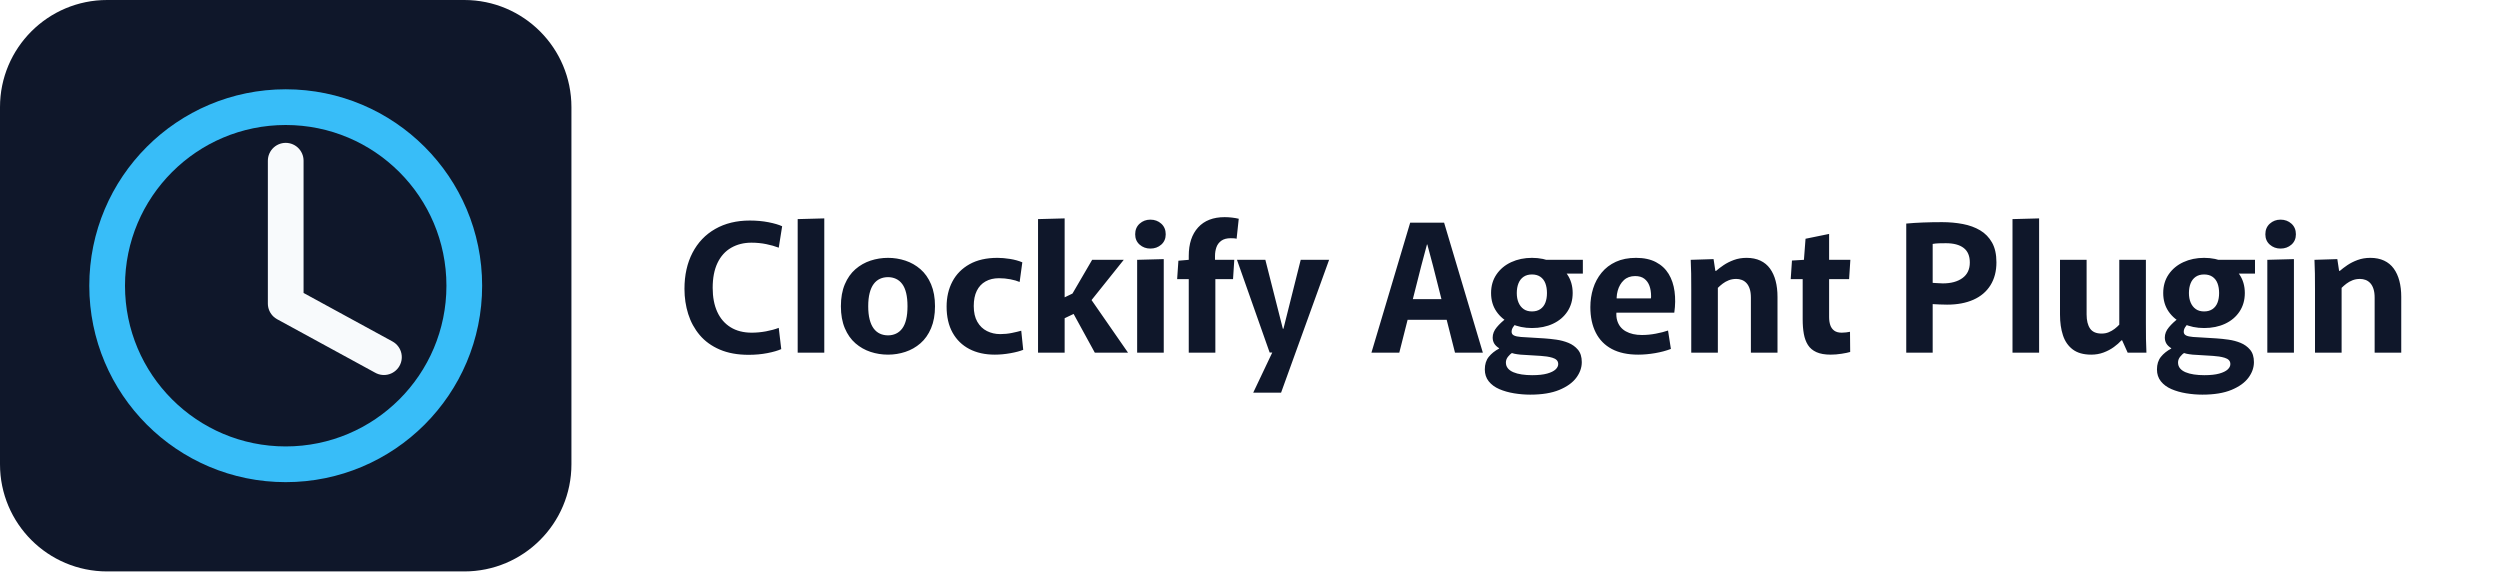
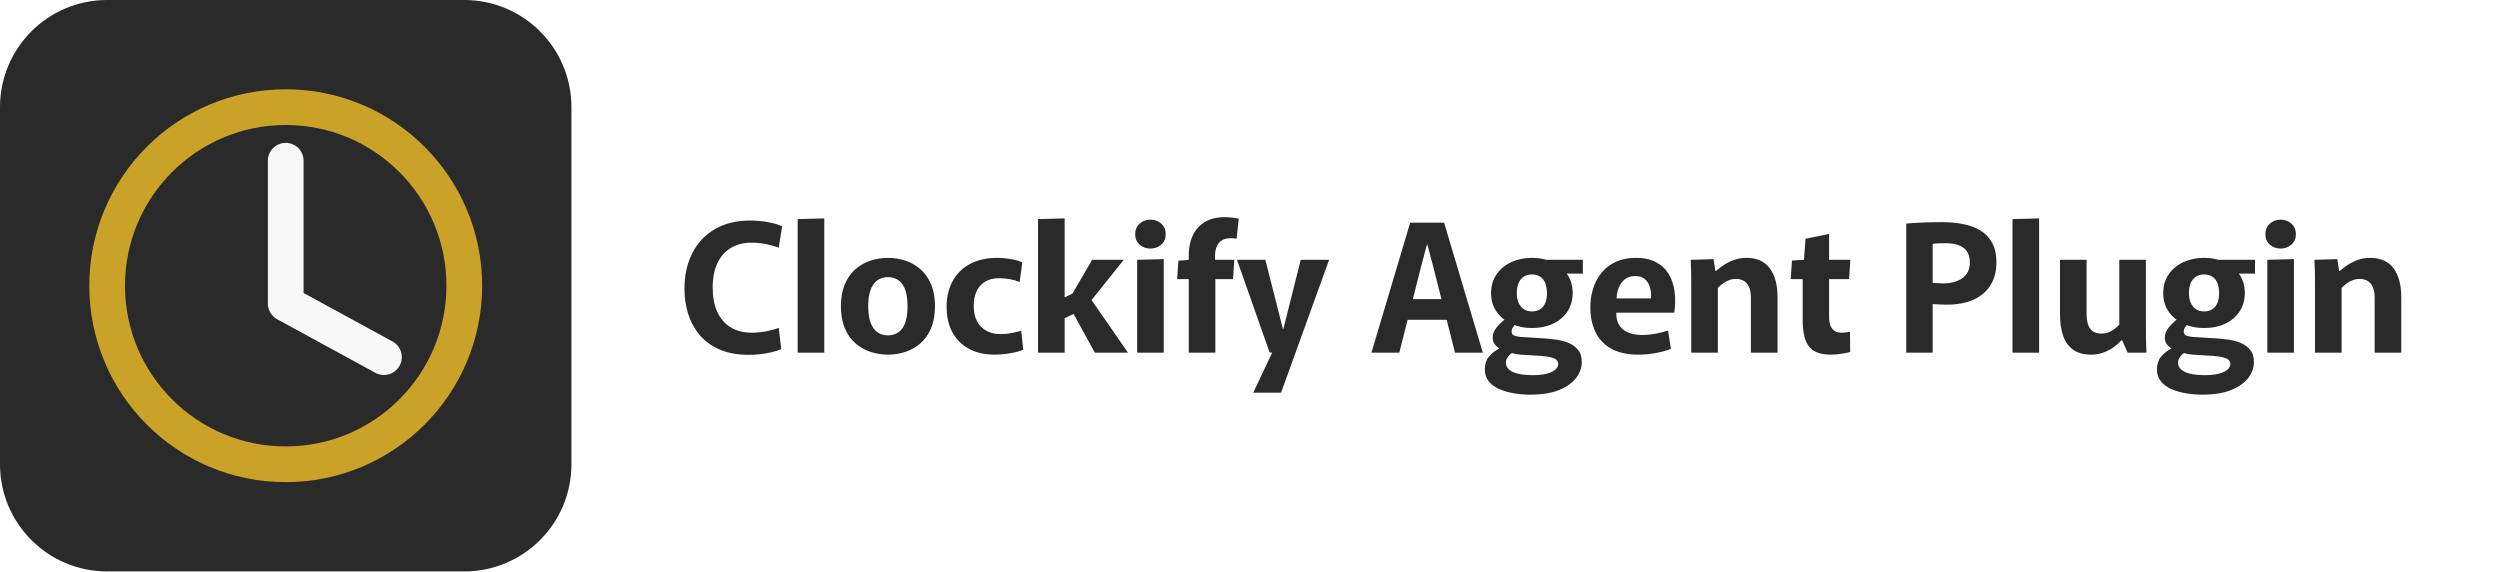
<svg xmlns="http://www.w3.org/2000/svg" viewBox="0 0 560 128" role="img" aria-label="Clockify Agent Plugin">
-   <rect width="128" height="128" rx="24" fill="#0F172A" />
-   <circle cx="64" cy="64" r="40" fill="none" stroke="#38BDF8" stroke-width="8" />
-   <path d="M64 36v32l22 12" fill="none" stroke="#F8FAFC" stroke-width="8" stroke-linecap="round" stroke-linejoin="round" />
-   <path fill="#0F172A" d="M167.68 79.48Q163.96 79.48 161.22 78.3Q158.48 77.12 156.74 75.06Q155 73 154.16 70.34Q153.32 67.68 153.32 64.72Q153.32 60.08 155.12 56.62Q156.92 53.16 160.22 51.28Q163.52 49.4 167.96 49.4Q170.2 49.4 172.14 49.78Q174.08 50.16 175.2 50.68L174.44 55.48Q173.2 55 171.62 54.68Q170.04 54.36 168.32 54.36Q165.76 54.36 163.78 55.5Q161.8 56.64 160.72 58.9Q159.64 61.16 159.64 64.48Q159.64 67.6 160.66 69.84Q161.68 72.08 163.64 73.3Q165.6 74.52 168.4 74.52Q169.96 74.52 171.58 74.22Q173.2 73.92 174.44 73.44L175 78.2Q173.84 78.72 171.88 79.1Q169.92 79.48 167.68 79.48Z M178.68 49.08 184.64 48.92V79H178.68Z M198.92 79.44Q196.88 79.44 195 78.82Q193.12 78.2 191.62 76.9Q190.12 75.6 189.24 73.52Q188.36 71.44 188.36 68.6Q188.36 65.76 189.24 63.68Q190.12 61.6 191.62 60.3Q193.12 59 195 58.38Q196.88 57.76 198.92 57.76Q200.92 57.76 202.8 58.38Q204.68 59 206.18 60.3Q207.68 61.6 208.56 63.68Q209.44 65.76 209.44 68.6Q209.44 71.44 208.56 73.52Q207.68 75.6 206.18 76.9Q204.68 78.2 202.8 78.82Q200.92 79.44 198.92 79.44ZM198.92 75.12Q199.88 75.12 200.7 74.74Q201.52 74.36 202.1 73.58Q202.68 72.8 202.98 71.56Q203.28 70.32 203.28 68.6Q203.28 66.88 202.98 65.64Q202.68 64.4 202.1 63.62Q201.52 62.84 200.7 62.46Q199.88 62.08 198.92 62.08Q197.92 62.08 197.1 62.46Q196.28 62.84 195.7 63.62Q195.12 64.4 194.8 65.64Q194.48 66.88 194.48 68.6Q194.48 70.32 194.8 71.56Q195.12 72.8 195.7 73.58Q196.28 74.36 197.1 74.74Q197.92 75.12 198.92 75.12Z M222.84 79.44Q219.56 79.44 217.14 78.18Q214.72 76.92 213.38 74.52Q212.04 72.12 212.04 68.68Q212.04 65.52 213.34 63.06Q214.64 60.6 217.18 59.18Q219.72 57.76 223.44 57.76Q224.72 57.76 226.24 58Q227.76 58.24 229 58.76L228.4 63.16Q227.56 62.8 226.32 62.56Q225.08 62.32 223.76 62.32Q222.04 62.32 220.76 63.04Q219.48 63.76 218.8 65.14Q218.12 66.52 218.12 68.56Q218.12 70.68 218.92 72.08Q219.72 73.48 221.08 74.16Q222.44 74.84 224.04 74.84Q225.4 74.84 226.66 74.58Q227.92 74.32 228.76 74.08L229.2 78.36Q228.12 78.8 226.32 79.12Q224.52 79.44 222.84 79.44Z M232.52 49.08 238.48 48.92V66.6L241.4 65.2L239.44 67.12L244.64 58.2H251.72L243.4 68.6L243.36 65.56L252.68 79H245.24L239.24 68.04L241.92 69.64L238.48 71.28V79H232.52Z M254.72 58.2 260.68 58.04V79H254.72ZM257.68 55.68Q256.28 55.68 255.28 54.8Q254.28 53.92 254.28 52.48Q254.28 51 255.28 50.1Q256.28 49.2 257.68 49.2Q259.12 49.2 260.12 50.1Q261.12 51 261.12 52.48Q261.12 53.92 260.12 54.8Q259.12 55.68 257.68 55.68Z M266.28 62.52H263.68L263.96 58.4L266.28 58.2V57.32Q266.28 53.24 268.38 50.94Q270.48 48.64 274.32 48.64Q275.16 48.64 275.98 48.74Q276.8 48.84 277.48 49L277 53.48Q276.72 53.4 276.38 53.38Q276.04 53.36 275.68 53.36Q274.36 53.36 273.58 53.92Q272.8 54.48 272.48 55.38Q272.16 56.28 272.16 57.36V58.2H276.48L276.2 62.52H272.24V79H266.28Z M285.16 78.6 287.24 74.64 291.36 58.2H297.72L286.96 87.96H280.72ZM277.08 58.2H283.44L287.36 73.64H288.88L288.64 78.96H284.4Z M315.88 49.88H323.48L332.16 79H325.92L321 59.56L319.72 54.76H319.64L318.36 59.56L313.44 79H307.2ZM316.04 67H323.32L324.36 71.64H315Z M343.16 73.48Q340.6 73.48 338.52 72.52Q336.44 71.56 335.22 69.8Q334 68.04 334 65.64Q334 63.24 335.22 61.46Q336.44 59.68 338.52 58.72Q340.6 57.76 343.16 57.76Q345.72 57.76 347.78 58.72Q349.84 59.68 351.06 61.46Q352.28 63.24 352.28 65.64Q352.28 68 351.1 69.78Q349.92 71.56 347.86 72.52Q345.8 73.48 343.16 73.48ZM343.16 69.76Q344.28 69.76 345.04 69.24Q345.8 68.72 346.16 67.8Q346.52 66.88 346.52 65.64Q346.52 64.4 346.16 63.46Q345.8 62.52 345.04 62Q344.28 61.48 343.16 61.48Q342.04 61.48 341.28 62Q340.52 62.52 340.14 63.46Q339.76 64.4 339.76 65.64Q339.76 66.88 340.16 67.8Q340.56 68.72 341.3 69.24Q342.04 69.76 343.16 69.76ZM342.76 88.4Q340.96 88.4 339.14 88.1Q337.32 87.8 335.84 87.16Q334.36 86.52 333.48 85.42Q332.6 84.32 332.6 82.76Q332.6 81.04 333.48 79.94Q334.36 78.84 335.8 78.08V78Q335.04 77.52 334.7 76.94Q334.36 76.36 334.36 75.6Q334.36 74.4 335.28 73.3Q336.2 72.2 337.4 71.32L339.68 72.4Q339.2 72.84 338.9 73.32Q338.6 73.8 338.6 74.32Q338.6 74.88 339.12 75.14Q339.64 75.4 340.68 75.48L345.96 75.8Q347.16 75.88 348.6 76.08Q350.04 76.28 351.32 76.8Q352.6 77.32 353.46 78.34Q354.32 79.36 354.32 81.12Q354.32 82.96 353.08 84.62Q351.84 86.28 349.28 87.34Q346.72 88.4 342.76 88.4ZM343.2 84.04Q345.28 84.04 346.56 83.68Q347.84 83.32 348.44 82.76Q349.04 82.2 349.04 81.56Q349.04 81 348.7 80.66Q348.36 80.32 347.76 80.14Q347.16 79.96 346.5 79.86Q345.84 79.76 345.16 79.72L340.6 79.44Q339.8 79.36 339.24 79.24Q338.68 79.12 338.32 78.92L338.8 79Q338.24 79.32 337.78 79.92Q337.32 80.52 337.32 81.2Q337.32 81.96 337.76 82.5Q338.2 83.04 339 83.38Q339.8 83.72 340.88 83.88Q341.96 84.04 343.2 84.04ZM345.44 58.2H354.56V61.28H349.92Z M366.96 79.44Q363.44 79.44 361.06 78.18Q358.68 76.92 357.46 74.52Q356.24 72.12 356.24 68.8Q356.24 66.6 356.86 64.62Q357.48 62.64 358.76 61.08Q360.04 59.52 361.96 58.64Q363.88 57.76 366.48 57.76Q369.12 57.76 370.94 58.72Q372.76 59.68 373.78 61.36Q374.8 63.04 375.1 65.28Q375.4 67.52 375.04 70.04H359.4L362.56 67.68Q361.76 70.12 362.24 71.76Q362.72 73.4 364.18 74.22Q365.64 75.04 367.8 75.04Q369.32 75.04 370.9 74.74Q372.48 74.44 373.64 74.04L374.28 78.16Q372.72 78.76 370.76 79.1Q368.8 79.44 366.96 79.44ZM359.44 66.84H369.8Q369.84 66.68 369.84 66.54Q369.84 66.4 369.84 66.28Q369.84 65.04 369.48 64.04Q369.12 63.04 368.34 62.44Q367.56 61.84 366.28 61.84Q364.72 61.84 363.74 62.76Q362.76 63.68 362.36 65.14Q361.96 66.6 362.24 68.24Z M378.84 64.84Q378.84 62.92 378.82 61.28Q378.8 59.64 378.72 58.2L383.84 58.04L384.24 60.68H384.4Q385.08 60.08 386.08 59.4Q387.08 58.72 388.38 58.24Q389.68 57.76 391.24 57.76Q393 57.76 394.32 58.38Q395.64 59 396.48 60.16Q397.32 61.32 397.74 62.92Q398.16 64.52 398.16 66.52V79H392.2V66.68Q392.2 65.52 391.94 64.72Q391.68 63.92 391.22 63.42Q390.76 62.92 390.16 62.7Q389.56 62.48 388.92 62.48Q388 62.48 387.24 62.78Q386.48 63.08 385.88 63.54Q385.28 64 384.8 64.48V79H378.84Z M410.08 79.44Q408.12 79.44 406.88 78.88Q405.64 78.32 404.98 77.28Q404.32 76.24 404.06 74.8Q403.8 73.36 403.8 71.56V62.52H401.12L401.4 58.36L404.08 58.2L404.44 53.48L409.72 52.4V58.2H414.48L414.2 62.52H409.72V71Q409.72 72.04 409.98 72.82Q410.24 73.6 410.86 74.06Q411.48 74.52 412.56 74.52Q413.08 74.52 413.52 74.46Q413.96 74.4 414.4 74.32L414.44 78.84Q413.8 79.04 412.52 79.24Q411.24 79.44 410.08 79.44Z M427 50.08Q428.68 49.92 430.72 49.84Q432.76 49.76 435.04 49.76Q437.48 49.76 439.68 50.18Q441.88 50.6 443.56 51.6Q445.24 52.6 446.22 54.34Q447.2 56.08 447.2 58.76Q447.2 61.76 445.86 63.9Q444.52 66.04 442.04 67.14Q439.56 68.24 436.16 68.24Q435.32 68.24 434.48 68.2Q433.64 68.16 432.92 68.12V79H427ZM435.2 63.48Q437.96 63.48 439.6 62.28Q441.24 61.08 441.24 58.8Q441.24 56.6 439.86 55.54Q438.48 54.48 435.88 54.48Q435.16 54.48 434.38 54.5Q433.6 54.52 432.92 54.64V63.36Q433.28 63.36 433.9 63.42Q434.52 63.48 435.2 63.48Z M450.8 49.08 456.76 48.92V79H450.8Z M468.44 79.44Q465.84 79.44 464.3 78.28Q462.76 77.12 462.1 75.1Q461.44 73.08 461.44 70.48V58.2H467.4V70.44Q467.4 72.48 468.18 73.6Q468.96 74.72 470.76 74.72Q471.64 74.72 472.36 74.42Q473.08 74.12 473.68 73.66Q474.28 73.2 474.72 72.72V58.2H480.68V72.36Q480.68 74.28 480.7 75.92Q480.72 77.56 480.8 79H476.6L475.36 76.24H475.2Q474.52 77 473.5 77.74Q472.48 78.48 471.2 78.96Q469.92 79.44 468.44 79.44Z M493.72 73.48Q491.16 73.48 489.08 72.52Q487 71.56 485.78 69.8Q484.56 68.04 484.56 65.64Q484.56 63.24 485.78 61.46Q487 59.68 489.08 58.72Q491.16 57.76 493.72 57.76Q496.28 57.76 498.34 58.72Q500.4 59.68 501.62 61.46Q502.84 63.24 502.84 65.64Q502.84 68 501.66 69.78Q500.48 71.56 498.42 72.52Q496.36 73.48 493.72 73.48ZM493.72 69.76Q494.84 69.76 495.6 69.24Q496.36 68.72 496.72 67.8Q497.08 66.88 497.08 65.64Q497.08 64.4 496.72 63.46Q496.36 62.52 495.6 62Q494.84 61.48 493.72 61.48Q492.6 61.48 491.84 62Q491.08 62.52 490.7 63.46Q490.32 64.4 490.32 65.64Q490.32 66.88 490.72 67.8Q491.12 68.72 491.86 69.24Q492.6 69.76 493.72 69.76ZM493.32 88.4Q491.52 88.4 489.7 88.1Q487.88 87.8 486.4 87.16Q484.92 86.52 484.04 85.42Q483.16 84.32 483.16 82.76Q483.16 81.04 484.04 79.94Q484.92 78.84 486.36 78.08V78Q485.6 77.52 485.26 76.94Q484.92 76.36 484.92 75.6Q484.92 74.4 485.84 73.3Q486.76 72.2 487.96 71.32L490.24 72.4Q489.76 72.84 489.46 73.32Q489.16 73.8 489.16 74.32Q489.16 74.88 489.68 75.14Q490.2 75.4 491.24 75.48L496.52 75.8Q497.72 75.88 499.16 76.08Q500.6 76.28 501.88 76.8Q503.16 77.32 504.02 78.34Q504.88 79.36 504.88 81.12Q504.88 82.96 503.64 84.62Q502.4 86.28 499.84 87.34Q497.28 88.4 493.32 88.4ZM493.76 84.04Q495.84 84.04 497.12 83.68Q498.4 83.32 499 82.76Q499.6 82.2 499.6 81.56Q499.6 81 499.26 80.66Q498.92 80.32 498.32 80.14Q497.72 79.96 497.06 79.86Q496.4 79.76 495.72 79.72L491.16 79.44Q490.36 79.36 489.8 79.24Q489.24 79.12 488.88 78.92L489.36 79Q488.8 79.32 488.34 79.92Q487.88 80.52 487.88 81.2Q487.88 81.96 488.32 82.5Q488.76 83.04 489.56 83.38Q490.36 83.72 491.44 83.88Q492.52 84.04 493.76 84.04ZM496 58.2H505.12V61.28H500.48Z M507.88 58.2 513.84 58.04V79H507.88ZM510.84 55.68Q509.44 55.68 508.44 54.8Q507.44 53.92 507.44 52.48Q507.44 51 508.44 50.1Q509.44 49.2 510.84 49.2Q512.28 49.2 513.28 50.1Q514.28 51 514.28 52.48Q514.28 53.92 513.28 54.8Q512.28 55.68 510.84 55.68Z M518.56 64.84Q518.56 62.92 518.54 61.28Q518.52 59.64 518.44 58.2L523.56 58.04L523.96 60.68H524.12Q524.8 60.08 525.8 59.4Q526.8 58.72 528.1 58.24Q529.4 57.76 530.96 57.76Q532.72 57.76 534.04 58.38Q535.36 59 536.2 60.16Q537.04 61.32 537.46 62.92Q537.88 64.52 537.88 66.52V79H531.92V66.68Q531.92 65.52 531.66 64.72Q531.4 63.92 530.94 63.42Q530.48 62.92 529.88 62.7Q529.28 62.48 528.64 62.48Q527.72 62.48 526.96 62.78Q526.2 63.08 525.6 63.54Q525 64 524.52 64.48V79H518.56Z" />
+   <rect width="128" height="128" rx="24" fill="#2A2A2A" />
+   <circle cx="64" cy="64" r="40" fill="none" stroke="#C9A227" stroke-width="8" />
+   <path d="M64 36v32l22 12" fill="none" stroke="#F8F8F8" stroke-width="8" stroke-linecap="round" stroke-linejoin="round" />
+   <path fill="#2A2A2A" d="M167.68 79.48Q163.96 79.48 161.22 78.3Q158.48 77.12 156.74 75.06Q155 73 154.16 70.34Q153.32 67.68 153.32 64.72Q153.32 60.08 155.12 56.62Q156.92 53.16 160.22 51.28Q163.52 49.4 167.96 49.4Q170.2 49.4 172.14 49.78Q174.08 50.16 175.2 50.68L174.44 55.48Q173.2 55 171.62 54.68Q170.04 54.36 168.32 54.36Q165.76 54.36 163.78 55.5Q161.8 56.64 160.72 58.9Q159.64 61.16 159.64 64.48Q159.64 67.6 160.66 69.84Q161.68 72.08 163.64 73.3Q165.6 74.52 168.4 74.52Q169.96 74.52 171.58 74.22Q173.2 73.92 174.44 73.44L175 78.2Q173.84 78.72 171.88 79.1Q169.92 79.48 167.68 79.48Z M178.68 49.08 184.64 48.92V79H178.68Z M198.92 79.44Q196.88 79.44 195 78.82Q193.12 78.2 191.62 76.9Q190.12 75.6 189.24 73.52Q188.36 71.44 188.36 68.6Q188.36 65.76 189.24 63.68Q190.12 61.6 191.62 60.3Q193.12 59 195 58.38Q196.88 57.76 198.92 57.76Q200.92 57.76 202.8 58.38Q204.68 59 206.18 60.3Q207.68 61.6 208.56 63.68Q209.44 65.76 209.44 68.6Q209.44 71.44 208.56 73.52Q207.68 75.6 206.18 76.9Q204.68 78.2 202.8 78.82Q200.92 79.44 198.92 79.44ZM198.92 75.12Q199.88 75.12 200.7 74.74Q201.52 74.36 202.1 73.58Q202.68 72.8 202.98 71.56Q203.28 70.32 203.28 68.6Q203.28 66.88 202.98 65.64Q202.68 64.4 202.1 63.62Q201.52 62.84 200.7 62.46Q199.88 62.08 198.92 62.08Q197.92 62.08 197.1 62.46Q196.28 62.84 195.7 63.62Q195.12 64.4 194.8 65.64Q194.48 66.88 194.48 68.6Q194.48 70.32 194.8 71.56Q195.12 72.8 195.7 73.58Q196.28 74.36 197.1 74.74Q197.92 75.12 198.92 75.12Z M222.84 79.44Q219.56 79.44 217.14 78.18Q214.72 76.92 213.38 74.52Q212.04 72.12 212.04 68.68Q212.04 65.52 213.34 63.06Q214.64 60.6 217.18 59.18Q219.72 57.76 223.44 57.76Q224.72 57.76 226.24 58Q227.76 58.24 229 58.76L228.4 63.16Q227.56 62.8 226.32 62.56Q225.08 62.32 223.76 62.32Q222.04 62.32 220.76 63.04Q219.48 63.76 218.8 65.14Q218.12 66.52 218.12 68.56Q218.12 70.68 218.92 72.08Q219.72 73.48 221.08 74.16Q222.44 74.84 224.04 74.84Q225.4 74.84 226.66 74.58Q227.92 74.32 228.76 74.08L229.2 78.36Q228.12 78.8 226.32 79.12Q224.52 79.44 222.84 79.44Z M232.52 49.08 238.48 48.92V66.6L241.4 65.2L239.44 67.12L244.64 58.2H251.72L243.4 68.6L243.36 65.56L252.68 79H245.24L239.24 68.04L241.92 69.64L238.48 71.28V79H232.52Z M254.72 58.2 260.68 58.04V79H254.72ZM257.68 55.68Q256.28 55.68 255.28 54.8Q254.28 53.92 254.28 52.48Q254.28 51 255.28 50.1Q256.28 49.2 257.68 49.2Q259.12 49.2 260.12 50.1Q261.12 51 261.12 52.48Q261.12 53.92 260.12 54.8Q259.12 55.68 257.68 55.68Z M266.28 62.52H263.68L263.96 58.4L266.28 58.2V57.32Q266.28 53.24 268.38 50.94Q270.48 48.64 274.32 48.64Q275.16 48.64 275.98 48.74Q276.8 48.84 277.48 49L277 53.48Q276.72 53.4 276.38 53.38Q276.04 53.36 275.68 53.36Q274.36 53.36 273.58 53.92Q272.8 54.48 272.48 55.38Q272.16 56.28 272.16 57.36V58.2H276.48L276.2 62.52H272.24V79H266.28Z M285.16 78.6 287.24 74.64 291.36 58.2H297.72L286.96 87.96H280.72ZM277.08 58.2H283.44L287.36 73.64H288.88L288.64 78.96H284.4Z M315.88 49.88H323.48L332.16 79H325.92L321 59.56L319.72 54.76H319.64L318.36 59.56L313.44 79H307.2ZM316.04 67H323.32L324.36 71.64H315Z M343.16 73.48Q340.6 73.48 338.52 72.52Q336.44 71.56 335.22 69.8Q334 68.04 334 65.64Q334 63.24 335.22 61.46Q336.44 59.68 338.52 58.72Q340.6 57.76 343.16 57.76Q345.72 57.76 347.78 58.72Q349.84 59.68 351.06 61.46Q352.28 63.24 352.28 65.64Q352.28 68 351.1 69.78Q349.92 71.56 347.86 72.52Q345.8 73.48 343.16 73.48ZM343.16 69.76Q344.28 69.76 345.04 69.24Q345.8 68.72 346.16 67.8Q346.52 66.88 346.52 65.64Q346.52 64.4 346.16 63.46Q345.8 62.52 345.04 62Q344.28 61.48 343.16 61.48Q342.04 61.48 341.28 62Q340.52 62.52 340.14 63.46Q339.76 64.4 339.76 65.64Q339.76 66.88 340.16 67.8Q340.56 68.72 341.3 69.24Q342.04 69.76 343.16 69.76ZM342.76 88.4Q340.96 88.4 339.14 88.1Q337.32 87.8 335.84 87.16Q334.36 86.52 333.48 85.42Q332.6 84.32 332.6 82.76Q332.6 81.04 333.48 79.94Q334.36 78.84 335.8 78.08V78Q335.04 77.52 334.7 76.94Q334.36 76.36 334.36 75.6Q334.36 74.4 335.28 73.3Q336.2 72.2 337.4 71.32L339.68 72.4Q339.2 72.84 338.9 73.32Q338.6 73.8 338.6 74.32Q338.6 74.88 339.12 75.14Q339.64 75.4 340.68 75.48L345.96 75.8Q347.16 75.88 348.6 76.08Q350.04 76.28 351.32 76.8Q352.6 77.32 353.46 78.34Q354.32 79.36 354.32 81.12Q354.32 82.96 353.08 84.62Q351.84 86.28 349.28 87.34Q346.72 88.4 342.76 88.4ZM343.2 84.04Q345.28 84.04 346.56 83.68Q347.84 83.32 348.44 82.76Q349.04 82.2 349.04 81.56Q349.04 81 348.7 80.66Q348.36 80.32 347.76 80.14Q347.16 79.96 346.5 79.86Q345.84 79.76 345.16 79.72L340.6 79.44Q339.8 79.36 339.24 79.24Q338.68 79.12 338.32 78.92L338.8 79Q338.24 79.32 337.78 79.92Q337.32 80.52 337.32 81.2Q337.32 81.96 337.76 82.5Q338.2 83.04 339 83.38Q339.8 83.72 340.88 83.88Q341.96 84.04 343.2 84.04ZM345.44 58.2H354.56V61.28H349.92Z M366.96 79.44Q363.44 79.44 361.06 78.18Q358.68 76.92 357.46 74.52Q356.24 72.12 356.24 68.8Q356.24 66.6 356.86 64.62Q357.48 62.64 358.76 61.08Q360.04 59.52 361.96 58.64Q363.88 57.76 366.48 57.76Q369.12 57.76 370.94 58.72Q372.76 59.68 373.78 61.36Q374.8 63.04 375.1 65.28Q375.4 67.52 375.04 70.04H359.4L362.56 67.68Q361.76 70.12 362.24 71.76Q362.72 73.4 364.18 74.22Q365.64 75.04 367.8 75.04Q369.32 75.04 370.9 74.74Q372.48 74.44 373.64 74.04L374.28 78.16Q372.72 78.76 370.76 79.1Q368.8 79.44 366.96 79.44ZM359.44 66.84H369.8Q369.84 66.68 369.84 66.54Q369.84 66.4 369.84 66.28Q369.84 65.04 369.48 64.04Q369.12 63.04 368.34 62.44Q367.56 61.84 366.28 61.84Q364.72 61.84 363.74 62.76Q362.76 63.68 362.36 65.14Q361.96 66.6 362.24 68.24Z M378.84 64.84Q378.84 62.92 378.82 61.28Q378.8 59.64 378.72 58.2L383.84 58.04L384.24 60.68H384.4Q385.08 60.08 386.08 59.4Q387.08 58.72 388.38 58.24Q389.68 57.76 391.24 57.76Q393 57.76 394.32 58.38Q395.64 59 396.48 60.16Q397.32 61.32 397.74 62.92Q398.16 64.52 398.16 66.52V79H392.2V66.68Q392.2 65.52 391.94 64.72Q391.68 63.92 391.22 63.42Q390.76 62.92 390.16 62.7Q389.56 62.48 388.92 62.48Q388 62.48 387.24 62.78Q386.48 63.08 385.88 63.54Q385.28 64 384.8 64.48V79H378.84Z M410.08 79.44Q408.12 79.44 406.88 78.88Q405.64 78.32 404.98 77.28Q404.32 76.24 404.06 74.8Q403.8 73.36 403.8 71.56V62.52H401.12L401.4 58.36L404.08 58.2L404.44 53.48L409.72 52.4V58.2H414.48L414.2 62.52H409.72V71Q409.72 72.04 409.98 72.82Q410.24 73.6 410.86 74.06Q411.48 74.52 412.56 74.52Q413.08 74.52 413.52 74.46Q413.96 74.4 414.4 74.32L414.44 78.84Q413.8 79.04 412.52 79.24Q411.24 79.44 410.08 79.44Z M427 50.08Q428.68 49.92 430.72 49.84Q432.76 49.76 435.04 49.76Q437.48 49.76 439.68 50.18Q441.88 50.6 443.56 51.6Q445.24 52.6 446.22 54.34Q447.2 56.08 447.2 58.76Q447.2 61.76 445.86 63.9Q444.52 66.04 442.04 67.14Q439.56 68.24 436.16 68.24Q435.32 68.24 434.48 68.2Q433.64 68.16 432.92 68.12V79H427ZM435.2 63.48Q437.96 63.48 439.6 62.28Q441.24 61.08 441.24 58.8Q441.24 56.6 439.86 55.54Q438.48 54.48 435.88 54.48Q435.16 54.48 434.38 54.5Q433.6 54.52 432.92 54.64V63.36Q433.28 63.36 433.9 63.42Q434.52 63.48 435.2 63.48Z M450.8 49.08 456.76 48.92V79H450.8Z M468.44 79.44Q465.84 79.44 464.3 78.28Q462.76 77.12 462.1 75.1Q461.44 73.08 461.44 70.48V58.2H467.4V70.44Q467.4 72.48 468.18 73.6Q468.96 74.72 470.76 74.72Q471.64 74.72 472.36 74.42Q473.08 74.12 473.68 73.66Q474.28 73.2 474.72 72.72V58.2H480.68V72.36Q480.68 74.28 480.7 75.92Q480.72 77.56 480.8 79H476.6L475.36 76.24H475.2Q474.52 77 473.5 77.74Q472.48 78.48 471.2 78.96Q469.92 79.44 468.44 79.44Z M493.72 73.48Q491.16 73.48 489.08 72.52Q487 71.56 485.78 69.8Q484.56 68.04 484.56 65.64Q484.56 63.24 485.78 61.46Q487 59.68 489.08 58.72Q491.16 57.76 493.72 57.76Q496.28 57.76 498.34 58.72Q500.4 59.68 501.62 61.46Q502.84 63.24 502.84 65.64Q502.84 68 501.66 69.78Q500.48 71.56 498.42 72.52Q496.36 73.48 493.72 73.48ZM493.72 69.76Q494.84 69.76 495.6 69.24Q496.36 68.72 496.72 67.8Q497.08 66.88 497.08 65.64Q497.08 64.4 496.72 63.46Q496.36 62.52 495.6 62Q494.84 61.48 493.72 61.48Q492.6 61.48 491.84 62Q491.08 62.52 490.7 63.46Q490.32 64.4 490.32 65.64Q490.32 66.88 490.72 67.8Q491.12 68.72 491.86 69.24Q492.6 69.76 493.72 69.76ZM493.32 88.4Q491.52 88.4 489.7 88.1Q487.88 87.8 486.4 87.16Q484.92 86.52 484.04 85.42Q483.16 84.32 483.16 82.76Q483.16 81.04 484.04 79.94Q484.92 78.84 486.36 78.08V78Q485.6 77.52 485.26 76.94Q484.92 76.36 484.92 75.6Q484.92 74.4 485.84 73.3Q486.76 72.2 487.96 71.32L490.24 72.4Q489.76 72.84 489.46 73.32Q489.16 73.8 489.16 74.32Q489.16 74.88 489.68 75.14Q490.2 75.4 491.24 75.48L496.52 75.8Q497.72 75.88 499.16 76.08Q500.6 76.28 501.88 76.8Q503.16 77.32 504.02 78.34Q504.88 79.36 504.88 81.12Q504.88 82.96 503.64 84.62Q502.4 86.28 499.84 87.34Q497.28 88.4 493.32 88.4ZM493.76 84.04Q495.84 84.04 497.12 83.68Q498.4 83.32 499 82.76Q499.6 82.2 499.6 81.56Q499.6 81 499.26 80.66Q498.92 80.32 498.32 80.14Q497.72 79.96 497.06 79.86Q496.4 79.76 495.72 79.72L491.16 79.44Q490.36 79.36 489.8 79.24Q489.24 79.12 488.88 78.92L489.36 79Q488.8 79.32 488.34 79.92Q487.88 80.52 487.88 81.2Q487.88 81.96 488.32 82.5Q488.76 83.04 489.56 83.38Q490.36 83.72 491.44 83.88Q492.52 84.04 493.76 84.04ZM496 58.2H505.12V61.28H500.48Z M507.88 58.2 513.84 58.04V79H507.88ZM510.84 55.68Q509.44 55.68 508.44 54.8Q507.44 53.92 507.44 52.48Q507.44 51 508.44 50.1Q509.44 49.2 510.84 49.2Q512.28 49.2 513.28 50.1Q514.28 51 514.28 52.48Q514.28 53.92 513.28 54.8Q512.28 55.68 510.84 55.68Z M518.56 64.84Q518.56 62.92 518.54 61.28Q518.52 59.64 518.44 58.2L523.56 58.04L523.96 60.68H524.12Q524.8 60.08 525.8 59.4Q526.8 58.72 528.1 58.24Q529.4 57.76 530.96 57.76Q532.72 57.76 534.04 58.38Q535.36 59 536.2 60.16Q537.04 61.32 537.46 62.92Q537.88 64.52 537.88 66.52V79H531.92V66.68Q531.92 65.52 531.66 64.72Q531.4 63.92 530.94 63.42Q530.48 62.92 529.88 62.7Q529.28 62.48 528.64 62.48Q527.72 62.48 526.96 62.78Q526.2 63.08 525.6 63.54Q525 64 524.52 64.48V79H518.56Z" />
</svg>
